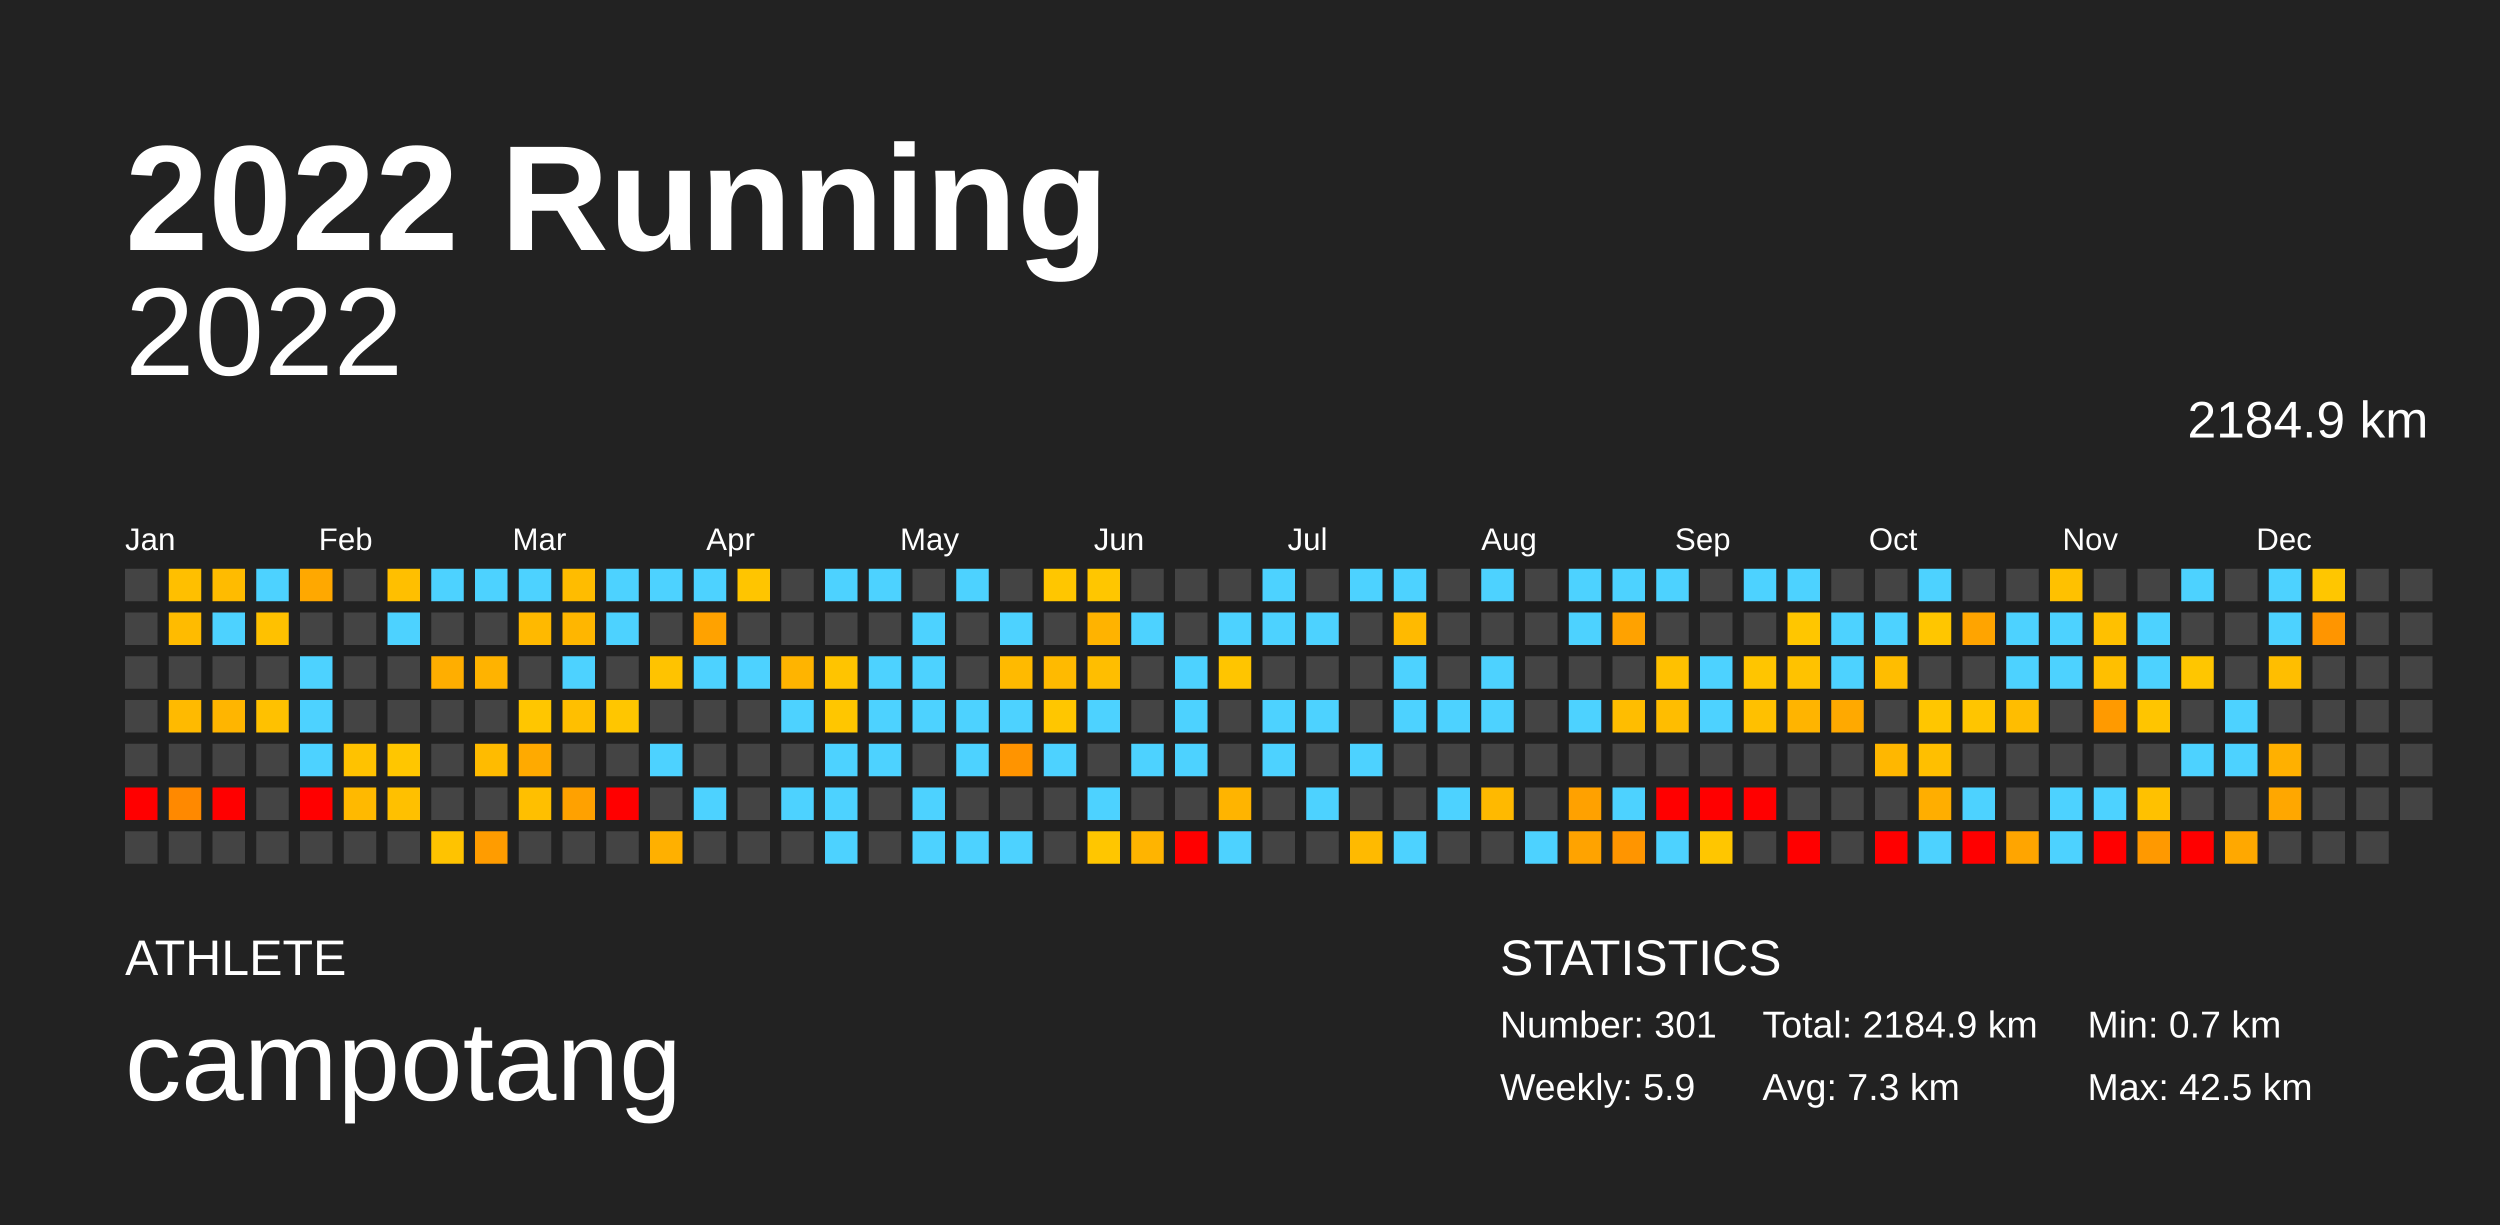
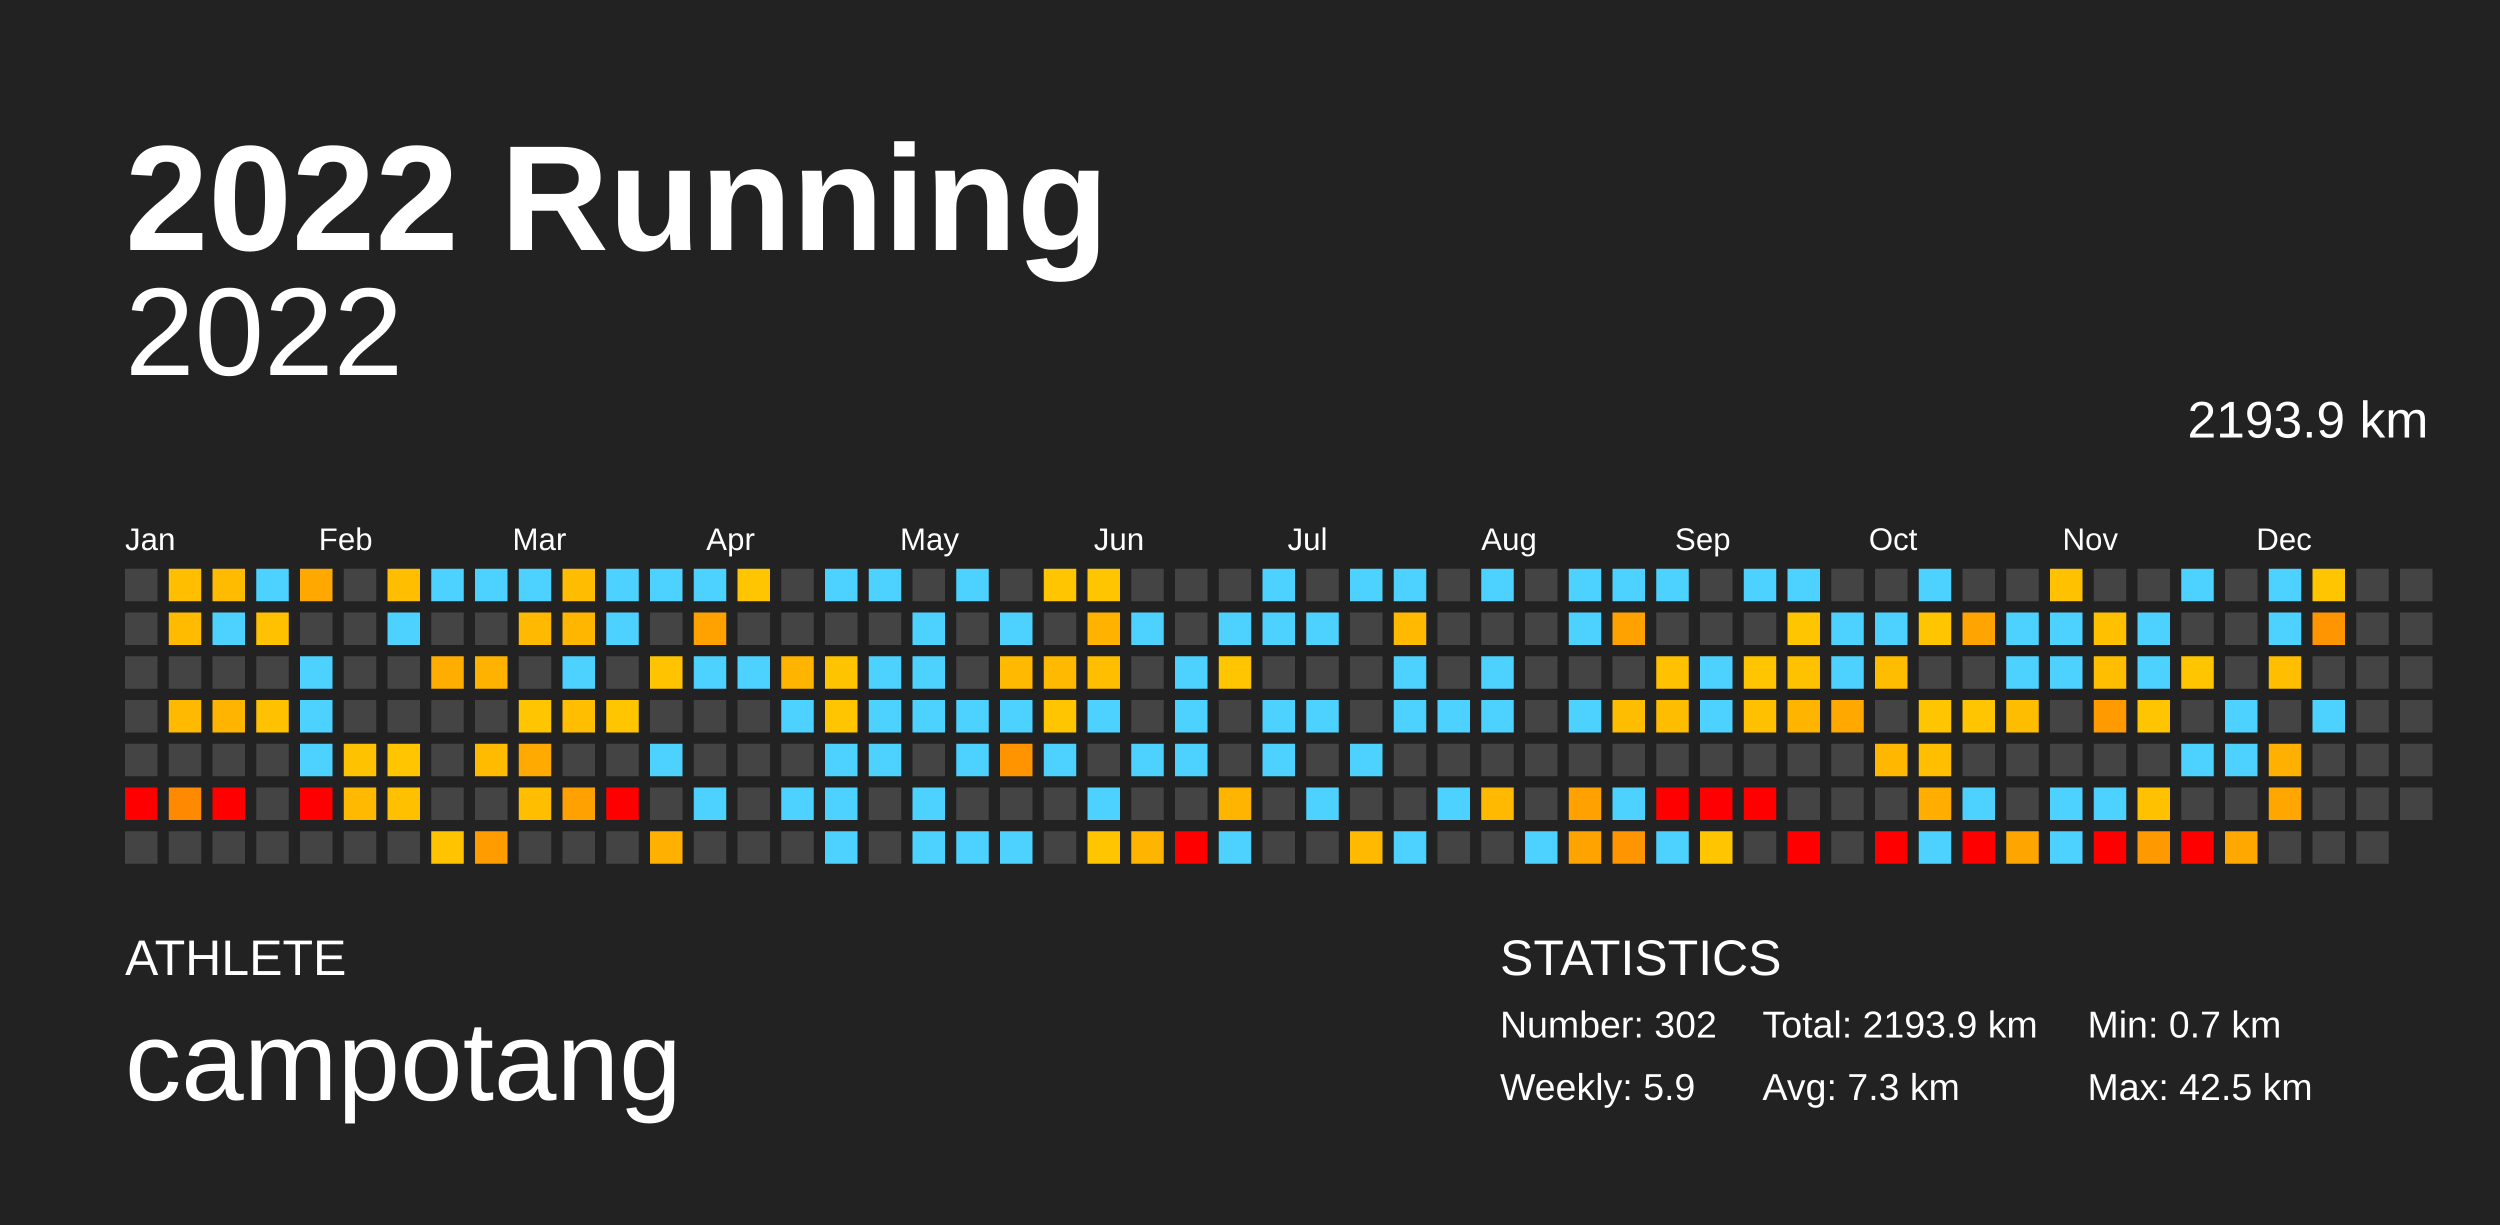
<svg xmlns="http://www.w3.org/2000/svg" baseProfile="full" height="98mm" version="1.1" viewBox="0,0,200,98" width="200mm">
  <defs />
  <rect fill="#222222" height="98" width="200" x="0" y="0" />
  <text fill="#FFFFFF" style="font-size:12px; font-family:Arial; font-weight:bold;" x="10" y="20">2022 Running</text>
  <text fill="#FFFFFF" style="font-size:4px; font-family:Arial" x="10" y="78">ATHLETE</text>
  <text fill="#FFFFFF" style="font-size:9px; font-family:Arial" x="10" y="88">campotang</text>
  <text fill="#FFFFFF" style="font-size:4px; font-family:Arial" x="120" y="78">STATISTICS</text>
-   <text fill="#FFFFFF" style="font-size:3px; font-family:Arial" x="120" y="83">Number: 301</text>
+   <text fill="#FFFFFF" style="font-size:3px; font-family:Arial" x="120" y="83">Number: 302</text>
  <text fill="#FFFFFF" style="font-size:3px; font-family:Arial" x="120" y="88">Weekly: 5.9</text>
-   <text fill="#FFFFFF" style="font-size:3px; font-family:Arial" x="141" y="83">Total: 2184.9 km</text>
+   <text fill="#FFFFFF" style="font-size:3px; font-family:Arial" x="141" y="83">Total: 2193.9 km</text>
  <text fill="#FFFFFF" style="font-size:3px; font-family:Arial" x="141" y="88">Avg: 7.3 km</text>
  <text fill="#FFFFFF" style="font-size:3px; font-family:Arial" x="167" y="83">Min: 0.7 km</text>
  <text fill="#FFFFFF" style="font-size:3px; font-family:Arial" x="167" y="88">Max: 42.5 km</text>
  <text alignment-baseline="hanging" fill="#FFFFFF" style="font-size:10.0px; font-family:Arial;" x="10" y="30">2022</text>
-   <text alignment-baseline="hanging" fill="#FFFFFF" style="font-size:4.125px; font-family:Arial;" x="175" y="35">2184.9 km</text>
+   <text alignment-baseline="hanging" fill="#FFFFFF" style="font-size:4.125px; font-family:Arial;" x="175" y="35">2193.9 km</text>
  <text fill="#FFFFFF" style="font-size:2.5px; font-family:Arial" x="10.0" y="44">Jan</text>
  <text fill="#FFFFFF" style="font-size:2.5px; font-family:Arial" x="25.5" y="44">Feb</text>
  <text fill="#FFFFFF" style="font-size:2.5px; font-family:Arial" x="41.0" y="44">Mar</text>
  <text fill="#FFFFFF" style="font-size:2.5px; font-family:Arial" x="56.5" y="44">Apr</text>
  <text fill="#FFFFFF" style="font-size:2.5px; font-family:Arial" x="72.0" y="44">May</text>
  <text fill="#FFFFFF" style="font-size:2.5px; font-family:Arial" x="87.5" y="44">Jun</text>
  <text fill="#FFFFFF" style="font-size:2.5px; font-family:Arial" x="103.0" y="44">Jul</text>
  <text fill="#FFFFFF" style="font-size:2.5px; font-family:Arial" x="118.5" y="44">Aug</text>
  <text fill="#FFFFFF" style="font-size:2.5px; font-family:Arial" x="134.0" y="44">Sep</text>
  <text fill="#FFFFFF" style="font-size:2.5px; font-family:Arial" x="149.5" y="44">Oct</text>
  <text fill="#FFFFFF" style="font-size:2.5px; font-family:Arial" x="165.0" y="44">Nov</text>
  <text fill="#FFFFFF" style="font-size:2.5px; font-family:Arial" x="180.5" y="44">Dec</text>
  <rect fill="#444444" height="2.6" width="2.6" x="10.0" y="45.5" />
  <rect fill="#444444" height="2.6" width="2.6" x="10.0" y="49.0" />
  <rect fill="#444444" height="2.6" width="2.6" x="10.0" y="52.5" />
  <rect fill="#444444" height="2.6" width="2.6" x="10.0" y="56.0" />
  <rect fill="#444444" height="2.6" width="2.6" x="10.0" y="59.5" />
  <rect fill="red" height="2.6" width="2.6" x="10.0" y="63.0" />
  <rect fill="#444444" height="2.6" width="2.6" x="10.0" y="66.5" />
  <rect fill="#ffbf00" height="2.6" width="2.6" x="13.5" y="45.5" />
  <rect fill="#ffbb00" height="2.6" width="2.6" x="13.5" y="49.0" />
  <rect fill="#444444" height="2.6" width="2.6" x="13.5" y="52.5" />
  <rect fill="#ffba00" height="2.6" width="2.6" x="13.5" y="56.0" />
  <rect fill="#444444" height="2.6" width="2.6" x="13.5" y="59.5" />
  <rect fill="#ff8900" height="2.6" width="2.6" x="13.5" y="63.0" />
  <rect fill="#444444" height="2.6" width="2.6" x="13.5" y="66.5" />
  <rect fill="#ffbb00" height="2.6" width="2.6" x="17.0" y="45.5" />
  <rect fill="#4dd2ff" height="2.6" width="2.6" x="17.0" y="49.0" />
  <rect fill="#444444" height="2.6" width="2.6" x="17.0" y="52.5" />
  <rect fill="#ffb500" height="2.6" width="2.6" x="17.0" y="56.0" />
  <rect fill="#444444" height="2.6" width="2.6" x="17.0" y="59.5" />
  <rect fill="red" height="2.6" width="2.6" x="17.0" y="63.0" />
  <rect fill="#444444" height="2.6" width="2.6" x="17.0" y="66.5" />
  <rect fill="#4dd2ff" height="2.6" width="2.6" x="20.5" y="45.5" />
  <rect fill="#ffc100" height="2.6" width="2.6" x="20.5" y="49.0" />
  <rect fill="#444444" height="2.6" width="2.6" x="20.5" y="52.5" />
  <rect fill="#ffc100" height="2.6" width="2.6" x="20.5" y="56.0" />
  <rect fill="#444444" height="2.6" width="2.6" x="20.5" y="59.5" />
  <rect fill="#444444" height="2.6" width="2.6" x="20.5" y="63.0" />
  <rect fill="#444444" height="2.6" width="2.6" x="20.5" y="66.5" />
  <rect fill="#ffa800" height="2.6" width="2.6" x="24.0" y="45.5" />
  <rect fill="#444444" height="2.6" width="2.6" x="24.0" y="49.0" />
  <rect fill="#4dd2ff" height="2.6" width="2.6" x="24.0" y="52.5" />
  <rect fill="#4dd2ff" height="2.6" width="2.6" x="24.0" y="56.0" />
  <rect fill="#4dd2ff" height="2.6" width="2.6" x="24.0" y="59.5" />
  <rect fill="red" height="2.6" width="2.6" x="24.0" y="63.0" />
  <rect fill="#444444" height="2.6" width="2.6" x="24.0" y="66.5" />
  <rect fill="#444444" height="2.6" width="2.6" x="27.5" y="45.5" />
  <rect fill="#444444" height="2.6" width="2.6" x="27.5" y="49.0" />
  <rect fill="#444444" height="2.6" width="2.6" x="27.5" y="52.5" />
  <rect fill="#444444" height="2.6" width="2.6" x="27.5" y="56.0" />
  <rect fill="#ffc200" height="2.6" width="2.6" x="27.5" y="59.5" />
  <rect fill="#ffb900" height="2.6" width="2.6" x="27.5" y="63.0" />
  <rect fill="#444444" height="2.6" width="2.6" x="27.5" y="66.5" />
  <rect fill="#ffbf00" height="2.6" width="2.6" x="31.0" y="45.5" />
  <rect fill="#4dd2ff" height="2.6" width="2.6" x="31.0" y="49.0" />
  <rect fill="#444444" height="2.6" width="2.6" x="31.0" y="52.5" />
  <rect fill="#444444" height="2.6" width="2.6" x="31.0" y="56.0" />
  <rect fill="#ffc600" height="2.6" width="2.6" x="31.0" y="59.5" />
  <rect fill="#ffc000" height="2.6" width="2.6" x="31.0" y="63.0" />
  <rect fill="#444444" height="2.6" width="2.6" x="31.0" y="66.5" />
  <rect fill="#4dd2ff" height="2.6" width="2.6" x="34.5" y="45.5" />
  <rect fill="#444444" height="2.6" width="2.6" x="34.5" y="49.0" />
  <rect fill="#ffae00" height="2.6" width="2.6" x="34.5" y="52.5" />
  <rect fill="#444444" height="2.6" width="2.6" x="34.5" y="56.0" />
  <rect fill="#444444" height="2.6" width="2.6" x="34.5" y="59.5" />
  <rect fill="#444444" height="2.6" width="2.6" x="34.5" y="63.0" />
  <rect fill="#ffc300" height="2.6" width="2.6" x="34.5" y="66.5" />
  <rect fill="#4dd2ff" height="2.6" width="2.6" x="38.0" y="45.5" />
  <rect fill="#444444" height="2.6" width="2.6" x="38.0" y="49.0" />
  <rect fill="#ffb300" height="2.6" width="2.6" x="38.0" y="52.5" />
  <rect fill="#444444" height="2.6" width="2.6" x="38.0" y="56.0" />
  <rect fill="#ffbb00" height="2.6" width="2.6" x="38.0" y="59.5" />
  <rect fill="#444444" height="2.6" width="2.6" x="38.0" y="63.0" />
  <rect fill="#ff9c00" height="2.6" width="2.6" x="38.0" y="66.5" />
  <rect fill="#4dd2ff" height="2.6" width="2.6" x="41.5" y="45.5" />
  <rect fill="#ffb900" height="2.6" width="2.6" x="41.5" y="49.0" />
  <rect fill="#444444" height="2.6" width="2.6" x="41.5" y="52.5" />
  <rect fill="#ffc600" height="2.6" width="2.6" x="41.5" y="56.0" />
  <rect fill="#ffaa00" height="2.6" width="2.6" x="41.5" y="59.5" />
  <rect fill="#ffbf00" height="2.6" width="2.6" x="41.5" y="63.0" />
  <rect fill="#444444" height="2.6" width="2.6" x="41.5" y="66.5" />
  <rect fill="#ffbc00" height="2.6" width="2.6" x="45.0" y="45.5" />
  <rect fill="#ffb600" height="2.6" width="2.6" x="45.0" y="49.0" />
  <rect fill="#4dd2ff" height="2.6" width="2.6" x="45.0" y="52.5" />
  <rect fill="#ffbf00" height="2.6" width="2.6" x="45.0" y="56.0" />
  <rect fill="#444444" height="2.6" width="2.6" x="45.0" y="59.5" />
  <rect fill="#ffa100" height="2.6" width="2.6" x="45.0" y="63.0" />
  <rect fill="#444444" height="2.6" width="2.6" x="45.0" y="66.5" />
  <rect fill="#4dd2ff" height="2.6" width="2.6" x="48.5" y="45.5" />
  <rect fill="#4dd2ff" height="2.6" width="2.6" x="48.5" y="49.0" />
  <rect fill="#444444" height="2.6" width="2.6" x="48.5" y="52.5" />
  <rect fill="#ffc600" height="2.6" width="2.6" x="48.5" y="56.0" />
  <rect fill="#444444" height="2.6" width="2.6" x="48.5" y="59.5" />
  <rect fill="red" height="2.6" width="2.6" x="48.5" y="63.0" />
  <rect fill="#444444" height="2.6" width="2.6" x="48.5" y="66.5" />
  <rect fill="#4dd2ff" height="2.6" width="2.6" x="52.0" y="45.5" />
  <rect fill="#444444" height="2.6" width="2.6" x="52.0" y="49.0" />
  <rect fill="#ffc300" height="2.6" width="2.6" x="52.0" y="52.5" />
  <rect fill="#444444" height="2.6" width="2.6" x="52.0" y="56.0" />
  <rect fill="#4dd2ff" height="2.6" width="2.6" x="52.0" y="59.5" />
  <rect fill="#444444" height="2.6" width="2.6" x="52.0" y="63.0" />
  <rect fill="#ffb000" height="2.6" width="2.6" x="52.0" y="66.5" />
  <rect fill="#4dd2ff" height="2.6" width="2.6" x="55.5" y="45.5" />
  <rect fill="#ffa200" height="2.6" width="2.6" x="55.5" y="49.0" />
  <rect fill="#4dd2ff" height="2.6" width="2.6" x="55.5" y="52.5" />
  <rect fill="#444444" height="2.6" width="2.6" x="55.5" y="56.0" />
  <rect fill="#444444" height="2.6" width="2.6" x="55.5" y="59.5" />
  <rect fill="#4dd2ff" height="2.6" width="2.6" x="55.5" y="63.0" />
  <rect fill="#444444" height="2.6" width="2.6" x="55.5" y="66.5" />
  <rect fill="#ffc500" height="2.6" width="2.6" x="59.0" y="45.5" />
  <rect fill="#444444" height="2.6" width="2.6" x="59.0" y="49.0" />
  <rect fill="#4dd2ff" height="2.6" width="2.6" x="59.0" y="52.5" />
  <rect fill="#444444" height="2.6" width="2.6" x="59.0" y="56.0" />
  <rect fill="#444444" height="2.6" width="2.6" x="59.0" y="59.5" />
  <rect fill="#444444" height="2.6" width="2.6" x="59.0" y="63.0" />
  <rect fill="#444444" height="2.6" width="2.6" x="59.0" y="66.5" />
  <rect fill="#444444" height="2.6" width="2.6" x="62.5" y="45.5" />
  <rect fill="#444444" height="2.6" width="2.6" x="62.5" y="49.0" />
  <rect fill="#ffb400" height="2.6" width="2.6" x="62.5" y="52.5" />
  <rect fill="#4dd2ff" height="2.6" width="2.6" x="62.5" y="56.0" />
  <rect fill="#444444" height="2.6" width="2.6" x="62.5" y="59.5" />
  <rect fill="#4dd2ff" height="2.6" width="2.6" x="62.5" y="63.0" />
  <rect fill="#444444" height="2.6" width="2.6" x="62.5" y="66.5" />
  <rect fill="#4dd2ff" height="2.6" width="2.6" x="66.0" y="45.5" />
  <rect fill="#444444" height="2.6" width="2.6" x="66.0" y="49.0" />
  <rect fill="#ffc400" height="2.6" width="2.6" x="66.0" y="52.5" />
  <rect fill="#ffc600" height="2.6" width="2.6" x="66.0" y="56.0" />
  <rect fill="#4dd2ff" height="2.6" width="2.6" x="66.0" y="59.5" />
  <rect fill="#4dd2ff" height="2.6" width="2.6" x="66.0" y="63.0" />
  <rect fill="#4dd2ff" height="2.6" width="2.6" x="66.0" y="66.5" />
  <rect fill="#4dd2ff" height="2.6" width="2.6" x="69.5" y="45.5" />
  <rect fill="#444444" height="2.6" width="2.6" x="69.5" y="49.0" />
  <rect fill="#4dd2ff" height="2.6" width="2.6" x="69.5" y="52.5" />
  <rect fill="#4dd2ff" height="2.6" width="2.6" x="69.5" y="56.0" />
  <rect fill="#4dd2ff" height="2.6" width="2.6" x="69.5" y="59.5" />
  <rect fill="#444444" height="2.6" width="2.6" x="69.5" y="63.0" />
  <rect fill="#444444" height="2.6" width="2.6" x="69.5" y="66.5" />
  <rect fill="#444444" height="2.6" width="2.6" x="73.0" y="45.5" />
  <rect fill="#4dd2ff" height="2.6" width="2.6" x="73.0" y="49.0" />
  <rect fill="#4dd2ff" height="2.6" width="2.6" x="73.0" y="52.5" />
  <rect fill="#4dd2ff" height="2.6" width="2.6" x="73.0" y="56.0" />
  <rect fill="#444444" height="2.6" width="2.6" x="73.0" y="59.5" />
  <rect fill="#4dd2ff" height="2.6" width="2.6" x="73.0" y="63.0" />
  <rect fill="#4dd2ff" height="2.6" width="2.6" x="73.0" y="66.5" />
  <rect fill="#4dd2ff" height="2.6" width="2.6" x="76.5" y="45.5" />
  <rect fill="#444444" height="2.6" width="2.6" x="76.5" y="49.0" />
  <rect fill="#444444" height="2.6" width="2.6" x="76.5" y="52.5" />
  <rect fill="#4dd2ff" height="2.6" width="2.6" x="76.5" y="56.0" />
  <rect fill="#4dd2ff" height="2.6" width="2.6" x="76.5" y="59.5" />
  <rect fill="#444444" height="2.6" width="2.6" x="76.5" y="63.0" />
  <rect fill="#4dd2ff" height="2.6" width="2.6" x="76.5" y="66.5" />
  <rect fill="#444444" height="2.6" width="2.6" x="80.0" y="45.5" />
  <rect fill="#4dd2ff" height="2.6" width="2.6" x="80.0" y="49.0" />
  <rect fill="#ffba00" height="2.6" width="2.6" x="80.0" y="52.5" />
  <rect fill="#4dd2ff" height="2.6" width="2.6" x="80.0" y="56.0" />
  <rect fill="#ff9400" height="2.6" width="2.6" x="80.0" y="59.5" />
  <rect fill="#444444" height="2.6" width="2.6" x="80.0" y="63.0" />
  <rect fill="#4dd2ff" height="2.6" width="2.6" x="80.0" y="66.5" />
  <rect fill="#ffc600" height="2.6" width="2.6" x="83.5" y="45.5" />
  <rect fill="#444444" height="2.6" width="2.6" x="83.5" y="49.0" />
  <rect fill="#ffba00" height="2.6" width="2.6" x="83.5" y="52.5" />
  <rect fill="#ffc600" height="2.6" width="2.6" x="83.5" y="56.0" />
  <rect fill="#4dd2ff" height="2.6" width="2.6" x="83.5" y="59.5" />
  <rect fill="#444444" height="2.6" width="2.6" x="83.5" y="63.0" />
  <rect fill="#444444" height="2.6" width="2.6" x="83.5" y="66.5" />
  <rect fill="#ffc600" height="2.6" width="2.6" x="87.0" y="45.5" />
  <rect fill="#ffb300" height="2.6" width="2.6" x="87.0" y="49.0" />
  <rect fill="#ffbe00" height="2.6" width="2.6" x="87.0" y="52.5" />
  <rect fill="#4dd2ff" height="2.6" width="2.6" x="87.0" y="56.0" />
  <rect fill="#444444" height="2.6" width="2.6" x="87.0" y="59.5" />
  <rect fill="#4dd2ff" height="2.6" width="2.6" x="87.0" y="63.0" />
  <rect fill="#ffc600" height="2.6" width="2.6" x="87.0" y="66.5" />
  <rect fill="#444444" height="2.6" width="2.6" x="90.5" y="45.5" />
  <rect fill="#4dd2ff" height="2.6" width="2.6" x="90.5" y="49.0" />
  <rect fill="#444444" height="2.6" width="2.6" x="90.5" y="52.5" />
  <rect fill="#444444" height="2.6" width="2.6" x="90.5" y="56.0" />
  <rect fill="#4dd2ff" height="2.6" width="2.6" x="90.5" y="59.5" />
  <rect fill="#444444" height="2.6" width="2.6" x="90.5" y="63.0" />
  <rect fill="#ffb400" height="2.6" width="2.6" x="90.5" y="66.5" />
  <rect fill="#444444" height="2.6" width="2.6" x="94.0" y="45.5" />
  <rect fill="#444444" height="2.6" width="2.6" x="94.0" y="49.0" />
  <rect fill="#4dd2ff" height="2.6" width="2.6" x="94.0" y="52.5" />
  <rect fill="#4dd2ff" height="2.6" width="2.6" x="94.0" y="56.0" />
  <rect fill="#4dd2ff" height="2.6" width="2.6" x="94.0" y="59.5" />
  <rect fill="#444444" height="2.6" width="2.6" x="94.0" y="63.0" />
  <rect fill="red" height="2.6" width="2.6" x="94.0" y="66.5" />
  <rect fill="#444444" height="2.6" width="2.6" x="97.5" y="45.5" />
  <rect fill="#4dd2ff" height="2.6" width="2.6" x="97.5" y="49.0" />
  <rect fill="#ffc500" height="2.6" width="2.6" x="97.5" y="52.5" />
  <rect fill="#444444" height="2.6" width="2.6" x="97.5" y="56.0" />
  <rect fill="#444444" height="2.6" width="2.6" x="97.5" y="59.5" />
  <rect fill="#ffb400" height="2.6" width="2.6" x="97.5" y="63.0" />
  <rect fill="#4dd2ff" height="2.6" width="2.6" x="97.5" y="66.5" />
  <rect fill="#4dd2ff" height="2.6" width="2.6" x="101.0" y="45.5" />
  <rect fill="#4dd2ff" height="2.6" width="2.6" x="101.0" y="49.0" />
  <rect fill="#444444" height="2.6" width="2.6" x="101.0" y="52.5" />
  <rect fill="#4dd2ff" height="2.6" width="2.6" x="101.0" y="56.0" />
  <rect fill="#4dd2ff" height="2.6" width="2.6" x="101.0" y="59.5" />
  <rect fill="#444444" height="2.6" width="2.6" x="101.0" y="63.0" />
  <rect fill="#444444" height="2.6" width="2.6" x="101.0" y="66.5" />
  <rect fill="#444444" height="2.6" width="2.6" x="104.5" y="45.5" />
  <rect fill="#4dd2ff" height="2.6" width="2.6" x="104.5" y="49.0" />
  <rect fill="#444444" height="2.6" width="2.6" x="104.5" y="52.5" />
  <rect fill="#4dd2ff" height="2.6" width="2.6" x="104.5" y="56.0" />
  <rect fill="#444444" height="2.6" width="2.6" x="104.5" y="59.5" />
  <rect fill="#4dd2ff" height="2.6" width="2.6" x="104.5" y="63.0" />
  <rect fill="#444444" height="2.6" width="2.6" x="104.5" y="66.5" />
  <rect fill="#4dd2ff" height="2.6" width="2.6" x="108.0" y="45.5" />
  <rect fill="#444444" height="2.6" width="2.6" x="108.0" y="49.0" />
  <rect fill="#444444" height="2.6" width="2.6" x="108.0" y="52.5" />
  <rect fill="#444444" height="2.6" width="2.6" x="108.0" y="56.0" />
  <rect fill="#4dd2ff" height="2.6" width="2.6" x="108.0" y="59.5" />
  <rect fill="#444444" height="2.6" width="2.6" x="108.0" y="63.0" />
  <rect fill="#ffba00" height="2.6" width="2.6" x="108.0" y="66.5" />
  <rect fill="#4dd2ff" height="2.6" width="2.6" x="111.5" y="45.5" />
  <rect fill="#ffba00" height="2.6" width="2.6" x="111.5" y="49.0" />
  <rect fill="#4dd2ff" height="2.6" width="2.6" x="111.5" y="52.5" />
  <rect fill="#4dd2ff" height="2.6" width="2.6" x="111.5" y="56.0" />
  <rect fill="#444444" height="2.6" width="2.6" x="111.5" y="59.5" />
  <rect fill="#444444" height="2.6" width="2.6" x="111.5" y="63.0" />
  <rect fill="#4dd2ff" height="2.6" width="2.6" x="111.5" y="66.5" />
  <rect fill="#444444" height="2.6" width="2.6" x="115.0" y="45.5" />
  <rect fill="#444444" height="2.6" width="2.6" x="115.0" y="49.0" />
  <rect fill="#444444" height="2.6" width="2.6" x="115.0" y="52.5" />
  <rect fill="#4dd2ff" height="2.6" width="2.6" x="115.0" y="56.0" />
  <rect fill="#444444" height="2.6" width="2.6" x="115.0" y="59.5" />
  <rect fill="#4dd2ff" height="2.6" width="2.6" x="115.0" y="63.0" />
  <rect fill="#444444" height="2.6" width="2.6" x="115.0" y="66.5" />
  <rect fill="#4dd2ff" height="2.6" width="2.6" x="118.5" y="45.5" />
  <rect fill="#444444" height="2.6" width="2.6" x="118.5" y="49.0" />
  <rect fill="#4dd2ff" height="2.6" width="2.6" x="118.5" y="52.5" />
  <rect fill="#4dd2ff" height="2.6" width="2.6" x="118.5" y="56.0" />
  <rect fill="#444444" height="2.6" width="2.6" x="118.5" y="59.5" />
  <rect fill="#ffb900" height="2.6" width="2.6" x="118.5" y="63.0" />
  <rect fill="#444444" height="2.6" width="2.6" x="118.5" y="66.5" />
  <rect fill="#444444" height="2.6" width="2.6" x="122.0" y="45.5" />
  <rect fill="#444444" height="2.6" width="2.6" x="122.0" y="49.0" />
  <rect fill="#444444" height="2.6" width="2.6" x="122.0" y="52.5" />
  <rect fill="#444444" height="2.6" width="2.6" x="122.0" y="56.0" />
  <rect fill="#444444" height="2.6" width="2.6" x="122.0" y="59.5" />
  <rect fill="#444444" height="2.6" width="2.6" x="122.0" y="63.0" />
  <rect fill="#4dd2ff" height="2.6" width="2.6" x="122.0" y="66.5" />
  <rect fill="#4dd2ff" height="2.6" width="2.6" x="125.5" y="45.5" />
  <rect fill="#4dd2ff" height="2.6" width="2.6" x="125.5" y="49.0" />
  <rect fill="#444444" height="2.6" width="2.6" x="125.5" y="52.5" />
  <rect fill="#4dd2ff" height="2.6" width="2.6" x="125.5" y="56.0" />
  <rect fill="#444444" height="2.6" width="2.6" x="125.5" y="59.5" />
  <rect fill="#ffa100" height="2.6" width="2.6" x="125.5" y="63.0" />
  <rect fill="#ffa300" height="2.6" width="2.6" x="125.5" y="66.5" />
  <rect fill="#4dd2ff" height="2.6" width="2.6" x="129.0" y="45.5" />
  <rect fill="#ffa200" height="2.6" width="2.6" x="129.0" y="49.0" />
  <rect fill="#444444" height="2.6" width="2.6" x="129.0" y="52.5" />
  <rect fill="#ffbd00" height="2.6" width="2.6" x="129.0" y="56.0" />
  <rect fill="#444444" height="2.6" width="2.6" x="129.0" y="59.5" />
  <rect fill="#4dd2ff" height="2.6" width="2.6" x="129.0" y="63.0" />
  <rect fill="#ff9500" height="2.6" width="2.6" x="129.0" y="66.5" />
  <rect fill="#4dd2ff" height="2.6" width="2.6" x="132.5" y="45.5" />
  <rect fill="#444444" height="2.6" width="2.6" x="132.5" y="49.0" />
  <rect fill="#ffc100" height="2.6" width="2.6" x="132.5" y="52.5" />
  <rect fill="#ffbd00" height="2.6" width="2.6" x="132.5" y="56.0" />
  <rect fill="#444444" height="2.6" width="2.6" x="132.5" y="59.5" />
  <rect fill="red" height="2.6" width="2.6" x="132.5" y="63.0" />
  <rect fill="#4dd2ff" height="2.6" width="2.6" x="132.5" y="66.5" />
  <rect fill="#444444" height="2.6" width="2.6" x="136.0" y="45.5" />
  <rect fill="#444444" height="2.6" width="2.6" x="136.0" y="49.0" />
  <rect fill="#4dd2ff" height="2.6" width="2.6" x="136.0" y="52.5" />
  <rect fill="#4dd2ff" height="2.6" width="2.6" x="136.0" y="56.0" />
  <rect fill="#444444" height="2.6" width="2.6" x="136.0" y="59.5" />
  <rect fill="red" height="2.6" width="2.6" x="136.0" y="63.0" />
  <rect fill="#ffc600" height="2.6" width="2.6" x="136.0" y="66.5" />
  <rect fill="#4dd2ff" height="2.6" width="2.6" x="139.5" y="45.5" />
  <rect fill="#444444" height="2.6" width="2.6" x="139.5" y="49.0" />
  <rect fill="#ffc500" height="2.6" width="2.6" x="139.5" y="52.5" />
  <rect fill="#ffc000" height="2.6" width="2.6" x="139.5" y="56.0" />
  <rect fill="#444444" height="2.6" width="2.6" x="139.5" y="59.5" />
  <rect fill="red" height="2.6" width="2.6" x="139.5" y="63.0" />
  <rect fill="#444444" height="2.6" width="2.6" x="139.5" y="66.5" />
  <rect fill="#4dd2ff" height="2.6" width="2.6" x="143.0" y="45.5" />
  <rect fill="#ffc600" height="2.6" width="2.6" x="143.0" y="49.0" />
  <rect fill="#ffc200" height="2.6" width="2.6" x="143.0" y="52.5" />
  <rect fill="#ffb400" height="2.6" width="2.6" x="143.0" y="56.0" />
  <rect fill="#444444" height="2.6" width="2.6" x="143.0" y="59.5" />
  <rect fill="#444444" height="2.6" width="2.6" x="143.0" y="63.0" />
  <rect fill="red" height="2.6" width="2.6" x="143.0" y="66.5" />
  <rect fill="#444444" height="2.6" width="2.6" x="146.5" y="45.5" />
  <rect fill="#4dd2ff" height="2.6" width="2.6" x="146.5" y="49.0" />
  <rect fill="#4dd2ff" height="2.6" width="2.6" x="146.5" y="52.5" />
  <rect fill="#ffa900" height="2.6" width="2.6" x="146.5" y="56.0" />
  <rect fill="#444444" height="2.6" width="2.6" x="146.5" y="59.5" />
  <rect fill="#444444" height="2.6" width="2.6" x="146.5" y="63.0" />
  <rect fill="#444444" height="2.6" width="2.6" x="146.5" y="66.5" />
  <rect fill="#444444" height="2.6" width="2.6" x="150.0" y="45.5" />
  <rect fill="#4dd2ff" height="2.6" width="2.6" x="150.0" y="49.0" />
  <rect fill="#ffbd00" height="2.6" width="2.6" x="150.0" y="52.5" />
  <rect fill="#444444" height="2.6" width="2.6" x="150.0" y="56.0" />
  <rect fill="#ffb700" height="2.6" width="2.6" x="150.0" y="59.5" />
  <rect fill="#444444" height="2.6" width="2.6" x="150.0" y="63.0" />
  <rect fill="red" height="2.6" width="2.6" x="150.0" y="66.5" />
  <rect fill="#4dd2ff" height="2.6" width="2.6" x="153.5" y="45.5" />
  <rect fill="#ffc600" height="2.6" width="2.6" x="153.5" y="49.0" />
  <rect fill="#444444" height="2.6" width="2.6" x="153.5" y="52.5" />
  <rect fill="#ffc600" height="2.6" width="2.6" x="153.5" y="56.0" />
  <rect fill="#ffbf00" height="2.6" width="2.6" x="153.5" y="59.5" />
  <rect fill="#ffae00" height="2.6" width="2.6" x="153.5" y="63.0" />
  <rect fill="#4dd2ff" height="2.6" width="2.6" x="153.5" y="66.5" />
  <rect fill="#444444" height="2.6" width="2.6" x="157.0" y="45.5" />
  <rect fill="#ffa400" height="2.6" width="2.6" x="157.0" y="49.0" />
  <rect fill="#444444" height="2.6" width="2.6" x="157.0" y="52.5" />
  <rect fill="#ffc500" height="2.6" width="2.6" x="157.0" y="56.0" />
  <rect fill="#444444" height="2.6" width="2.6" x="157.0" y="59.5" />
  <rect fill="#4dd2ff" height="2.6" width="2.6" x="157.0" y="63.0" />
  <rect fill="red" height="2.6" width="2.6" x="157.0" y="66.5" />
  <rect fill="#444444" height="2.6" width="2.6" x="160.5" y="45.5" />
  <rect fill="#4dd2ff" height="2.6" width="2.6" x="160.5" y="49.0" />
  <rect fill="#4dd2ff" height="2.6" width="2.6" x="160.5" y="52.5" />
  <rect fill="#ffbd00" height="2.6" width="2.6" x="160.5" y="56.0" />
  <rect fill="#444444" height="2.6" width="2.6" x="160.5" y="59.5" />
  <rect fill="#444444" height="2.6" width="2.6" x="160.5" y="63.0" />
  <rect fill="#ffa500" height="2.6" width="2.6" x="160.5" y="66.5" />
  <rect fill="#ffc100" height="2.6" width="2.6" x="164.0" y="45.5" />
  <rect fill="#4dd2ff" height="2.6" width="2.6" x="164.0" y="49.0" />
  <rect fill="#4dd2ff" height="2.6" width="2.6" x="164.0" y="52.5" />
  <rect fill="#444444" height="2.6" width="2.6" x="164.0" y="56.0" />
  <rect fill="#444444" height="2.6" width="2.6" x="164.0" y="59.5" />
  <rect fill="#4dd2ff" height="2.6" width="2.6" x="164.0" y="63.0" />
  <rect fill="#4dd2ff" height="2.6" width="2.6" x="164.0" y="66.5" />
  <rect fill="#444444" height="2.6" width="2.6" x="167.5" y="45.5" />
  <rect fill="#ffc000" height="2.6" width="2.6" x="167.5" y="49.0" />
  <rect fill="#ffbf00" height="2.6" width="2.6" x="167.5" y="52.5" />
  <rect fill="#ff9a00" height="2.6" width="2.6" x="167.5" y="56.0" />
  <rect fill="#444444" height="2.6" width="2.6" x="167.5" y="59.5" />
  <rect fill="#4dd2ff" height="2.6" width="2.6" x="167.5" y="63.0" />
  <rect fill="red" height="2.6" width="2.6" x="167.5" y="66.5" />
  <rect fill="#444444" height="2.6" width="2.6" x="171.0" y="45.5" />
  <rect fill="#4dd2ff" height="2.6" width="2.6" x="171.0" y="49.0" />
  <rect fill="#4dd2ff" height="2.6" width="2.6" x="171.0" y="52.5" />
  <rect fill="#ffc500" height="2.6" width="2.6" x="171.0" y="56.0" />
  <rect fill="#444444" height="2.6" width="2.6" x="171.0" y="59.5" />
  <rect fill="#ffc100" height="2.6" width="2.6" x="171.0" y="63.0" />
  <rect fill="#ff9900" height="2.6" width="2.6" x="171.0" y="66.5" />
  <rect fill="#4dd2ff" height="2.6" width="2.6" x="174.5" y="45.5" />
  <rect fill="#444444" height="2.6" width="2.6" x="174.5" y="49.0" />
  <rect fill="#ffc600" height="2.6" width="2.6" x="174.5" y="52.5" />
  <rect fill="#444444" height="2.6" width="2.6" x="174.5" y="56.0" />
  <rect fill="#4dd2ff" height="2.6" width="2.6" x="174.5" y="59.5" />
  <rect fill="#444444" height="2.6" width="2.6" x="174.5" y="63.0" />
  <rect fill="red" height="2.6" width="2.6" x="174.5" y="66.5" />
  <rect fill="#444444" height="2.6" width="2.6" x="178.0" y="45.5" />
  <rect fill="#444444" height="2.6" width="2.6" x="178.0" y="49.0" />
  <rect fill="#444444" height="2.6" width="2.6" x="178.0" y="52.5" />
  <rect fill="#4dd2ff" height="2.6" width="2.6" x="178.0" y="56.0" />
  <rect fill="#4dd2ff" height="2.6" width="2.6" x="178.0" y="59.5" />
  <rect fill="#444444" height="2.6" width="2.6" x="178.0" y="63.0" />
  <rect fill="#ffa800" height="2.6" width="2.6" x="178.0" y="66.5" />
  <rect fill="#4dd2ff" height="2.6" width="2.6" x="181.5" y="45.5" />
  <rect fill="#4dd2ff" height="2.6" width="2.6" x="181.5" y="49.0" />
  <rect fill="#ffbe00" height="2.6" width="2.6" x="181.5" y="52.5" />
  <rect fill="#444444" height="2.6" width="2.6" x="181.5" y="56.0" />
  <rect fill="#ffb000" height="2.6" width="2.6" x="181.5" y="59.5" />
  <rect fill="#ffa700" height="2.6" width="2.6" x="181.5" y="63.0" />
  <rect fill="#444444" height="2.6" width="2.6" x="181.5" y="66.5" />
  <rect fill="#ffc600" height="2.6" width="2.6" x="185.0" y="45.5" />
  <rect fill="#ff9500" height="2.6" width="2.6" x="185.0" y="49.0" />
  <rect fill="#444444" height="2.6" width="2.6" x="185.0" y="52.5" />
-   <rect fill="#444444" height="2.6" width="2.6" x="185.0" y="56.0" />
+   <rect fill="#4dd2ff" height="2.6" width="2.6" x="185.0" y="56.0" />
  <rect fill="#444444" height="2.6" width="2.6" x="185.0" y="59.5" />
  <rect fill="#444444" height="2.6" width="2.6" x="185.0" y="63.0" />
  <rect fill="#444444" height="2.6" width="2.6" x="185.0" y="66.5" />
  <rect fill="#444444" height="2.6" width="2.6" x="188.5" y="45.5" />
  <rect fill="#444444" height="2.6" width="2.6" x="188.5" y="49.0" />
  <rect fill="#444444" height="2.6" width="2.6" x="188.5" y="52.5" />
  <rect fill="#444444" height="2.6" width="2.6" x="188.5" y="56.0" />
  <rect fill="#444444" height="2.6" width="2.6" x="188.5" y="59.5" />
  <rect fill="#444444" height="2.6" width="2.6" x="188.5" y="63.0" />
  <rect fill="#444444" height="2.6" width="2.6" x="188.5" y="66.5" />
  <rect fill="#444444" height="2.6" width="2.6" x="192.0" y="45.5" />
  <rect fill="#444444" height="2.6" width="2.6" x="192.0" y="49.0" />
  <rect fill="#444444" height="2.6" width="2.6" x="192.0" y="52.5" />
  <rect fill="#444444" height="2.6" width="2.6" x="192.0" y="56.0" />
  <rect fill="#444444" height="2.6" width="2.6" x="192.0" y="59.5" />
  <rect fill="#444444" height="2.6" width="2.6" x="192.0" y="63.0" />
</svg>
